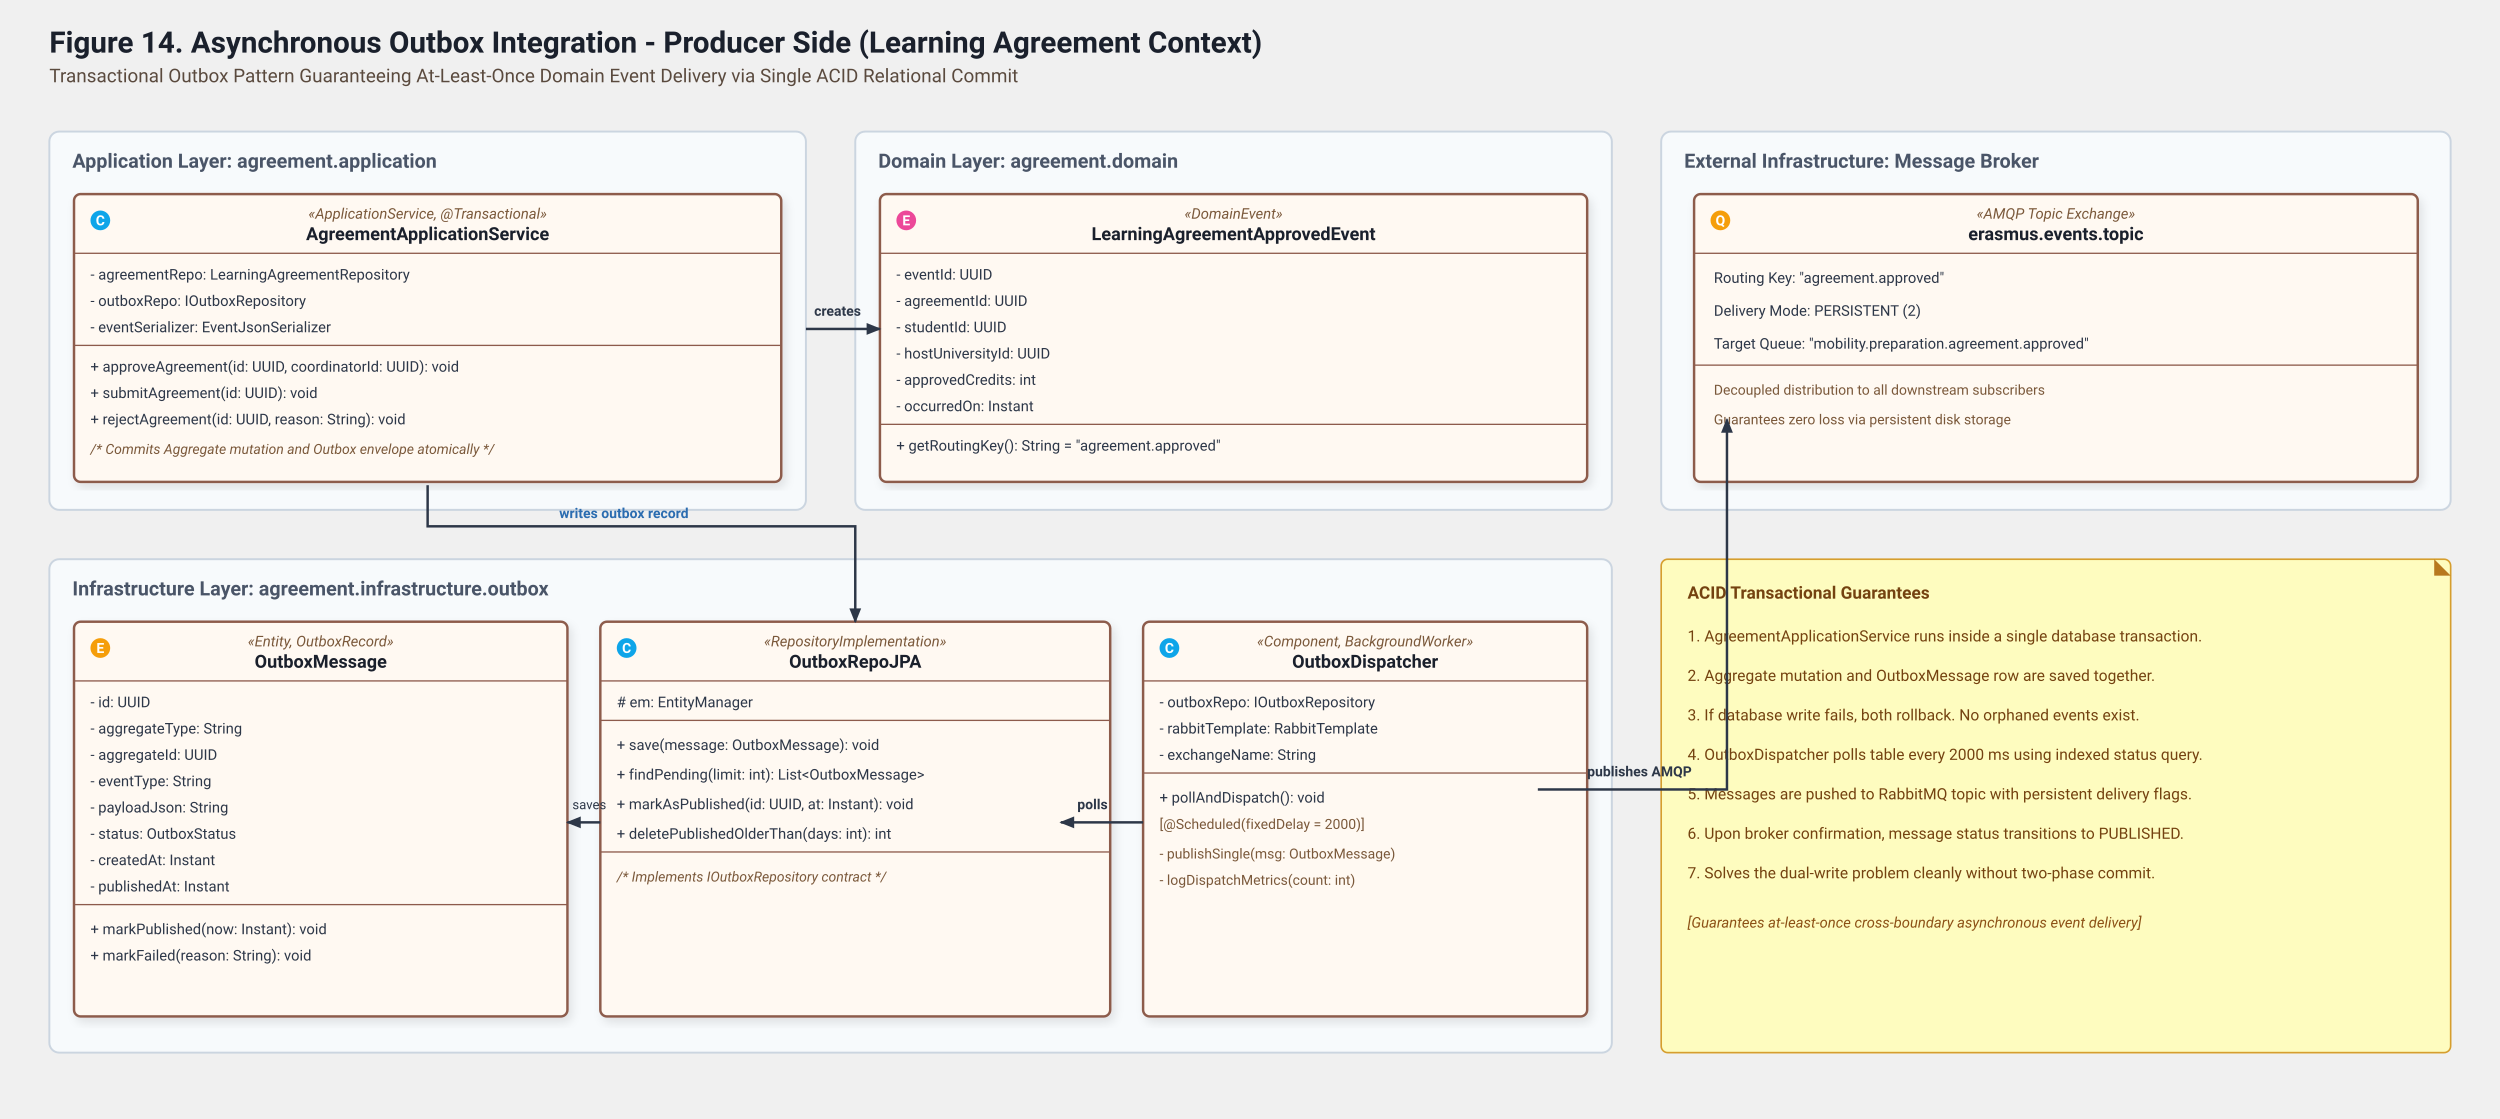
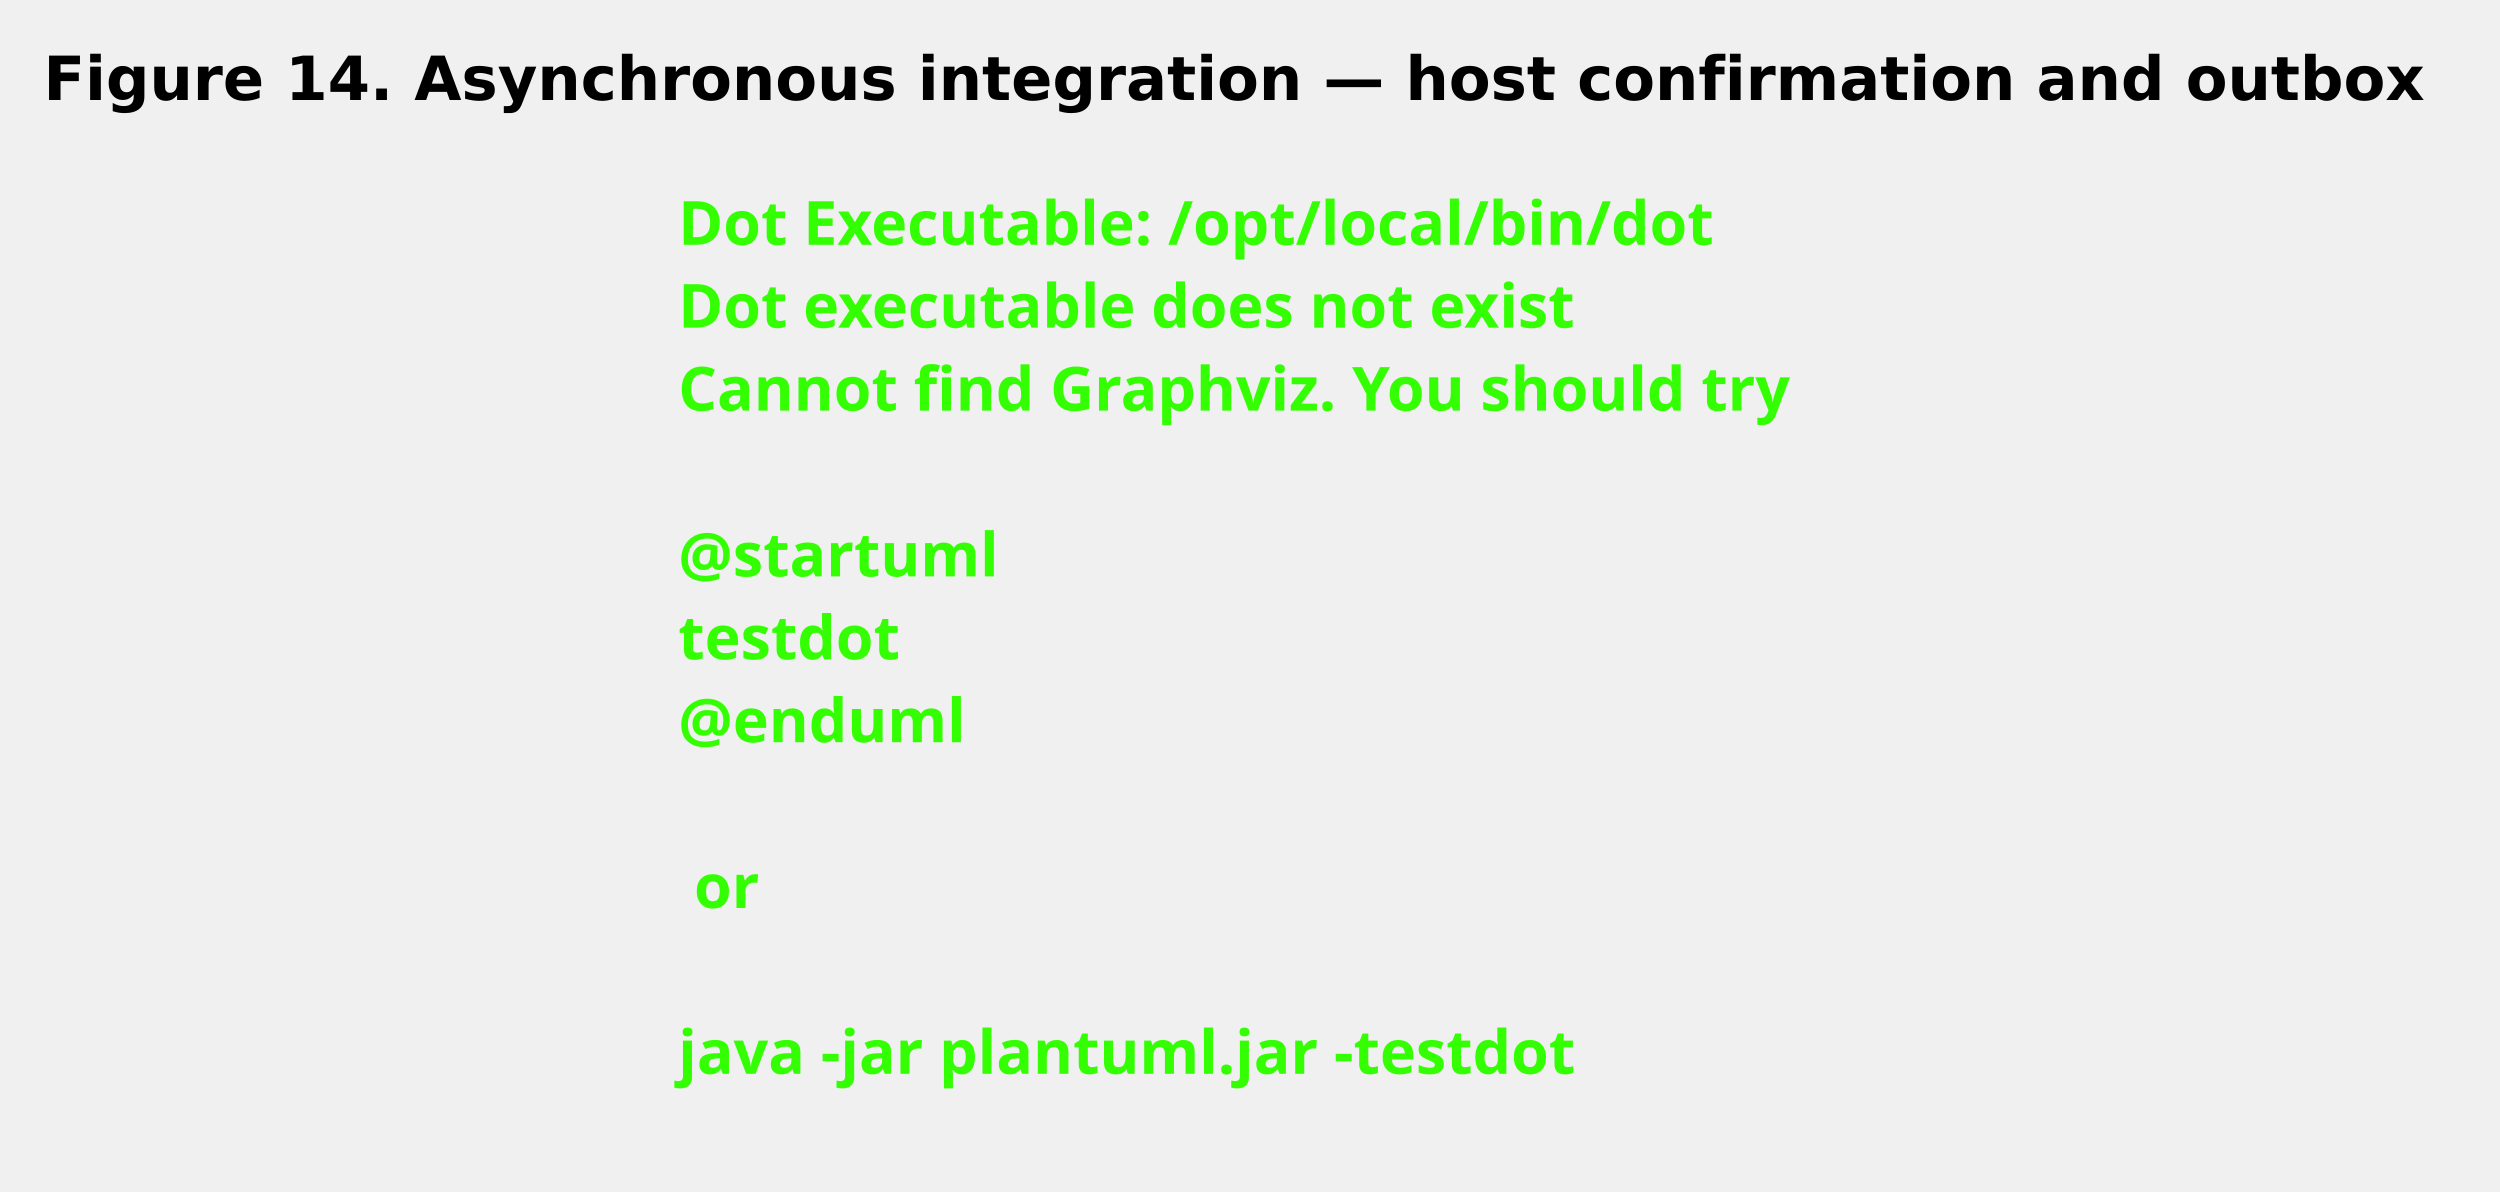
- <svg xmlns="http://www.w3.org/2000/svg" viewBox="0 0 1520 680" width="100%" height="100%" style="background-color: #FBF8F1; font-family: -apple-system, BlinkMacSystemFont, 'Segoe UI', Roboto, Helvetica, Arial, sans-serif;">
-   <defs>
-     <marker id="arrow" viewBox="0 0 10 10" refX="9" refY="5" markerWidth="6" markerHeight="6" orient="auto-start-reverse">
-       <path d="M 0 1 L 10 5 L 0 9 z" fill="#2D3748" />
-     </marker>
-     <marker id="impl-arrow" viewBox="0 0 12 12" refX="11" refY="6" markerWidth="9" markerHeight="9" orient="auto-start-reverse">
-       <polygon points="0,1 11,6 0,11" fill="#FFF9F2" stroke="#2D3748" stroke-width="1.4" />
-     </marker>
-     <filter id="shadow" x="-3%" y="-3%" width="106%" height="106%">
-       <feDropShadow dx="2" dy="3" stdDeviation="3" flood-opacity="0.10" />
-     </filter>
-   </defs>
-   <text x="30" y="32" font-size="18" font-weight="bold" fill="#1A202C">Figure 14. Asynchronous Outbox Integration - Producer Side (Learning Agreement Context)</text>
-   <text x="30" y="50" font-size="11.5" fill="#5A4A3E">Transactional Outbox Pattern Guaranteeing At-Least-Once Domain Event Delivery via Single ACID Relational Commit</text>
-   <g transform="translate(30, 80)">
-     <rect x="0" y="0" width="460" height="230" rx="6" fill="#F7FAFC" stroke="#CBD5E0" stroke-width="1.2" />
-     <text x="14" y="22" font-size="12" font-weight="bold" fill="#4A5568">Application Layer: agreement.application</text>
-     <g transform="translate(15, 38)">
-       <rect x="0" y="0" width="430" height="175" rx="4" fill="#FFF9F2" stroke="#8D5B4C" stroke-width="1.5" filter="url(#shadow)" />
-       <circle cx="16" cy="16" r="6" fill="#0EA5E9" />
-       <text x="16" y="19" text-anchor="middle" font-size="8.5" font-weight="bold" fill="#FFFFFF">C</text>
-       <text x="215" y="15" text-anchor="middle" font-size="9" font-style="italic" fill="#7A583A">«ApplicationService, @Transactional»</text>
-       <text x="215" y="28" text-anchor="middle" font-size="11" font-weight="bold" fill="#1A202C">AgreementApplicationService</text>
-       <line x1="0" y1="36" x2="430" y2="36" stroke="#8D5B4C" stroke-width="0.8" />
-       <text x="10" y="52" font-size="9" fill="#2D3748">- agreementRepo: LearningAgreementRepository</text>
-       <text x="10" y="68" font-size="9" fill="#2D3748">- outboxRepo: IOutboxRepository</text>
-       <text x="10" y="84" font-size="9" fill="#2D3748">- eventSerializer: EventJsonSerializer</text>
-       <line x1="0" y1="92" x2="430" y2="92" stroke="#8D5B4C" stroke-width="0.8" />
-       <text x="10" y="108" font-size="9" fill="#2D3748">+ approveAgreement(id: UUID, coordinatorId: UUID): void</text>
-       <text x="10" y="124" font-size="9" fill="#2D3748">+ submitAgreement(id: UUID): void</text>
-       <text x="10" y="140" font-size="9" fill="#2D3748">+ rejectAgreement(id: UUID, reason: String): void</text>
-       <text x="10" y="158" font-size="8.5" font-style="italic" fill="#7A583A">/* Commits Aggregate mutation and Outbox envelope atomically */</text>
+ <svg xmlns="http://www.w3.org/2000/svg" contentStyleType="text/css" data-diagram-type="CLASS" height="274px" preserveAspectRatio="none" style="width:575px;height:274px;background:#FFFFFF;" version="1.1" viewBox="0 0 575 274" width="575px" zoomAndPan="magnify">
+   <defs />
+   <g>
+     <g class="title" data-source-line="1">
+       <text fill="#000000" font-family="DejaVu Sans" font-size="14" font-weight="bold" lengthAdjust="spacing" textLength="547.661" x="10" y="22.995">Figure 14. Asynchronous integration — host confirmation and outbox</text>
    </g>
+     <text fill="#33FF02" font-family="sans-serif" font-size="14" font-weight="bold" lengthAdjust="spacing" textLength="238.433" x="155.993" y="56.297">Dot Executable: /opt/local/bin/dot</text>
+     <text fill="#33FF02" font-family="sans-serif" font-size="14" font-weight="bold" lengthAdjust="spacing" textLength="207.003" x="155.993" y="75.365">Dot executable does not exist</text>
+     <text fill="#33FF02" font-family="sans-serif" font-size="14" font-weight="bold" lengthAdjust="spacing" textLength="256.675" x="155.993" y="94.433">Cannot find Graphviz. You should try</text>
+     <text fill="#33FF02" font-family="sans-serif" font-size="14" font-weight="bold" lengthAdjust="spacing" textLength="3.64" x="155.993" y="113.501"> </text>
+     <text fill="#33FF02" font-family="sans-serif" font-size="14" font-weight="bold" lengthAdjust="spacing" textLength="73.696" x="155.993" y="132.569">@startuml</text>
+     <text fill="#33FF02" font-family="sans-serif" font-size="14" font-weight="bold" lengthAdjust="spacing" textLength="50.988" x="155.993" y="151.637">testdot</text>
+     <text fill="#33FF02" font-family="sans-serif" font-size="14" font-weight="bold" lengthAdjust="spacing" textLength="66.108" x="155.993" y="170.704">@enduml</text>
+     <text fill="#33FF02" font-family="sans-serif" font-size="14" font-weight="bold" lengthAdjust="spacing" textLength="3.64" x="155.993" y="189.772"> </text>
+     <text fill="#33FF02" font-family="sans-serif" font-size="14" font-weight="bold" lengthAdjust="spacing" textLength="15.022" x="159.633" y="208.84">or</text>
+     <text fill="#33FF02" font-family="sans-serif" font-size="14" font-weight="bold" lengthAdjust="spacing" textLength="3.64" x="155.993" y="227.908"> </text>
+     <text fill="#33FF02" font-family="sans-serif" font-size="14" font-weight="bold" lengthAdjust="spacing" textLength="206.303" x="155.993" y="246.976">java -jar plantuml.jar -testdot</text>
+     <text fill="#33FF02" font-family="sans-serif" font-size="14" font-weight="bold" lengthAdjust="spacing" textLength="3.64" x="155.993" y="266.044"> </text>
  </g>
-   <g transform="translate(520, 80)">
-     <rect x="0" y="0" width="460" height="230" rx="6" fill="#F7FAFC" stroke="#CBD5E0" stroke-width="1.2" />
-     <text x="14" y="22" font-size="12" font-weight="bold" fill="#4A5568">Domain Layer: agreement.domain</text>
-     <g transform="translate(15, 38)">
-       <rect x="0" y="0" width="430" height="175" rx="4" fill="#FFF9F2" stroke="#8D5B4C" stroke-width="1.5" filter="url(#shadow)" />
-       <circle cx="16" cy="16" r="6" fill="#EC4899" />
-       <text x="16" y="19" text-anchor="middle" font-size="8.5" font-weight="bold" fill="#FFFFFF">E</text>
-       <text x="215" y="15" text-anchor="middle" font-size="9" font-style="italic" fill="#7A583A">«DomainEvent»</text>
-       <text x="215" y="28" text-anchor="middle" font-size="11" font-weight="bold" fill="#1A202C">LearningAgreementApprovedEvent</text>
-       <line x1="0" y1="36" x2="430" y2="36" stroke="#8D5B4C" stroke-width="0.8" />
-       <text x="10" y="52" font-size="9" fill="#2D3748">- eventId: UUID</text>
-       <text x="10" y="68" font-size="9" fill="#2D3748">- agreementId: UUID</text>
-       <text x="10" y="84" font-size="9" fill="#2D3748">- studentId: UUID</text>
-       <text x="10" y="100" font-size="9" fill="#2D3748">- hostUniversityId: UUID</text>
-       <text x="10" y="116" font-size="9" fill="#2D3748">- approvedCredits: int</text>
-       <text x="10" y="132" font-size="9" fill="#2D3748">- occurredOn: Instant</text>
-       <line x1="0" y1="140" x2="430" y2="140" stroke="#8D5B4C" stroke-width="0.8" />
-       <text x="10" y="156" font-size="9" fill="#2D3748">+ getRoutingKey(): String = "agreement.approved"</text>
-     </g>
-   </g>
-   <g transform="translate(1010, 80)">
-     <rect x="0" y="0" width="480" height="230" rx="6" fill="#F7FAFC" stroke="#CBD5E0" stroke-width="1.2" />
-     <text x="14" y="22" font-size="12" font-weight="bold" fill="#4A5568">External Infrastructure: Message Broker</text>
-     <g transform="translate(20, 38)">
-       <rect x="0" y="0" width="440" height="175" rx="4" fill="#FFF9F2" stroke="#8D5B4C" stroke-width="1.5" filter="url(#shadow)" />
-       <circle cx="16" cy="16" r="6" fill="#F59E0B" />
-       <text x="16" y="19" text-anchor="middle" font-size="8.5" font-weight="bold" fill="#FFFFFF">Q</text>
-       <text x="220" y="15" text-anchor="middle" font-size="9" font-style="italic" fill="#7A583A">«AMQP Topic Exchange»</text>
-       <text x="220" y="28" text-anchor="middle" font-size="11" font-weight="bold" fill="#1A202C">erasmus.events.topic</text>
-       <line x1="0" y1="36" x2="440" y2="36" stroke="#8D5B4C" stroke-width="0.8" />
-       <text x="12" y="54" font-size="9" fill="#2D3748">Routing Key: "agreement.approved"</text>
-       <text x="12" y="74" font-size="9" fill="#2D3748">Delivery Mode: PERSISTENT (2)</text>
-       <text x="12" y="94" font-size="9" fill="#2D3748">Target Queue: "mobility.preparation.agreement.approved"</text>
-       <line x1="0" y1="104" x2="440" y2="104" stroke="#8D5B4C" stroke-width="0.8" />
-       <text x="12" y="122" font-size="8.5" fill="#7A583A">Decoupled distribution to all downstream subscribers</text>
-       <text x="12" y="140" font-size="8.5" fill="#7A583A">Guarantees zero loss via persistent disk storage</text>
-     </g>
-   </g>
-   <g transform="translate(30, 340)">
-     <rect x="0" y="0" width="950" height="300" rx="6" fill="#F7FAFC" stroke="#CBD5E0" stroke-width="1.2" />
-     <text x="14" y="22" font-size="12" font-weight="bold" fill="#4A5568">Infrastructure Layer: agreement.infrastructure.outbox</text>
-     <g transform="translate(15, 38)">
-       <rect x="0" y="0" width="300" height="240" rx="4" fill="#FFF9F2" stroke="#8D5B4C" stroke-width="1.5" filter="url(#shadow)" />
-       <circle cx="16" cy="16" r="6" fill="#F59E0B" />
-       <text x="16" y="19" text-anchor="middle" font-size="8.5" font-weight="bold" fill="#FFFFFF">E</text>
-       <text x="150" y="15" text-anchor="middle" font-size="9" font-style="italic" fill="#7A583A">«Entity, OutboxRecord»</text>
-       <text x="150" y="28" text-anchor="middle" font-size="11" font-weight="bold" fill="#1A202C">OutboxMessage</text>
-       <line x1="0" y1="36" x2="300" y2="36" stroke="#8D5B4C" stroke-width="0.8" />
-       <text x="10" y="52" font-size="9" fill="#2D3748">- id: UUID</text>
-       <text x="10" y="68" font-size="9" fill="#2D3748">- aggregateType: String</text>
-       <text x="10" y="84" font-size="9" fill="#2D3748">- aggregateId: UUID</text>
-       <text x="10" y="100" font-size="9" fill="#2D3748">- eventType: String</text>
-       <text x="10" y="116" font-size="9" fill="#2D3748">- payloadJson: String</text>
-       <text x="10" y="132" font-size="9" fill="#2D3748">- status: OutboxStatus</text>
-       <text x="10" y="148" font-size="9" fill="#2D3748">- createdAt: Instant</text>
-       <text x="10" y="164" font-size="9" fill="#2D3748">- publishedAt: Instant</text>
-       <line x1="0" y1="172" x2="300" y2="172" stroke="#8D5B4C" stroke-width="0.8" />
-       <text x="10" y="190" font-size="9" fill="#2D3748">+ markPublished(now: Instant): void</text>
-       <text x="10" y="206" font-size="9" fill="#2D3748">+ markFailed(reason: String): void</text>
-     </g>
-     <g transform="translate(335, 38)">
-       <rect x="0" y="0" width="310" height="240" rx="4" fill="#FFF9F2" stroke="#8D5B4C" stroke-width="1.5" filter="url(#shadow)" />
-       <circle cx="16" cy="16" r="6" fill="#0EA5E9" />
-       <text x="16" y="19" text-anchor="middle" font-size="8.5" font-weight="bold" fill="#FFFFFF">C</text>
-       <text x="155" y="15" text-anchor="middle" font-size="9" font-style="italic" fill="#7A583A">«RepositoryImplementation»</text>
-       <text x="155" y="28" text-anchor="middle" font-size="11" font-weight="bold" fill="#1A202C">OutboxRepoJPA</text>
-       <line x1="0" y1="36" x2="310" y2="36" stroke="#8D5B4C" stroke-width="0.8" />
-       <text x="10" y="52" font-size="9" fill="#2D3748"># em: EntityManager</text>
-       <line x1="0" y1="60" x2="310" y2="60" stroke="#8D5B4C" stroke-width="0.8" />
-       <text x="10" y="78" font-size="9" fill="#2D3748">+ save(message: OutboxMessage): void</text>
-       <text x="10" y="96" font-size="9" fill="#2D3748">+ findPending(limit: int): List&lt;OutboxMessage&gt;</text>
-       <text x="10" y="114" font-size="9" fill="#2D3748">+ markAsPublished(id: UUID, at: Instant): void</text>
-       <text x="10" y="132" font-size="9" fill="#2D3748">+ deletePublishedOlderThan(days: int): int</text>
-       <line x1="0" y1="140" x2="310" y2="140" stroke="#8D5B4C" stroke-width="0.8" />
-       <text x="10" y="158" font-size="8.5" font-style="italic" fill="#7A583A">/* Implements IOutboxRepository contract */</text>
-     </g>
-     <g transform="translate(665, 38)">
-       <rect x="0" y="0" width="270" height="240" rx="4" fill="#FFF9F2" stroke="#8D5B4C" stroke-width="1.5" filter="url(#shadow)" />
-       <circle cx="16" cy="16" r="6" fill="#0EA5E9" />
-       <text x="16" y="19" text-anchor="middle" font-size="8.5" font-weight="bold" fill="#FFFFFF">C</text>
-       <text x="135" y="15" text-anchor="middle" font-size="9" font-style="italic" fill="#7A583A">«Component, BackgroundWorker»</text>
-       <text x="135" y="28" text-anchor="middle" font-size="11" font-weight="bold" fill="#1A202C">OutboxDispatcher</text>
-       <line x1="0" y1="36" x2="270" y2="36" stroke="#8D5B4C" stroke-width="0.8" />
-       <text x="10" y="52" font-size="9" fill="#2D3748">- outboxRepo: IOutboxRepository</text>
-       <text x="10" y="68" font-size="9" fill="#2D3748">- rabbitTemplate: RabbitTemplate</text>
-       <text x="10" y="84" font-size="9" fill="#2D3748">- exchangeName: String</text>
-       <line x1="0" y1="92" x2="270" y2="92" stroke="#8D5B4C" stroke-width="0.8" />
-       <text x="10" y="110" font-size="9" fill="#2D3748">+ pollAndDispatch(): void</text>
-       <text x="10" y="126" font-size="8.5" fill="#7A583A">  [@Scheduled(fixedDelay = 2000)]</text>
-       <text x="10" y="144" font-size="8.5" fill="#7A583A">- publishSingle(msg: OutboxMessage)</text>
-       <text x="10" y="160" font-size="8.5" fill="#7A583A">- logDispatchMetrics(count: int)</text>
-     </g>
-   </g>
-   <g transform="translate(1010, 340)">
-     <rect x="0" y="0" width="480" height="300" rx="4" fill="#FEFCBF" stroke="#D69E2E" stroke-width="1" />
-     <path d="M 470 0 L 480 10 L 470 10 Z" fill="#B7791F" />
-     <text x="16" y="24" font-size="10.5" font-weight="bold" fill="#744210">ACID Transactional Guarantees</text>
-     <text x="16" y="50" font-size="9.5" fill="#744210">1. AgreementApplicationService runs inside a single database transaction.</text>
-     <text x="16" y="74" font-size="9.5" fill="#744210">2. Aggregate mutation and OutboxMessage row are saved together.</text>
-     <text x="16" y="98" font-size="9.5" fill="#744210">3. If database write fails, both rollback. No orphaned events exist.</text>
-     <text x="16" y="122" font-size="9.5" fill="#744210">4. OutboxDispatcher polls table every 2000 ms using indexed status query.</text>
-     <text x="16" y="146" font-size="9.5" fill="#744210">5. Messages are pushed to RabbitMQ topic with persistent delivery flags.</text>
-     <text x="16" y="170" font-size="9.5" fill="#744210">6. Upon broker confirmation, message status transitions to PUBLISHED.</text>
-     <text x="16" y="194" font-size="9.5" fill="#744210">7. Solves the dual-write problem cleanly without two-phase commit.</text>
-     <text x="16" y="224" font-size="9" font-style="italic" fill="#8C5015">[Guarantees at-least-once cross-boundary asynchronous event delivery]</text>
-   </g>
-   <line x1="490" y1="200" x2="535" y2="200" stroke="#2D3748" stroke-width="1.5" marker-end="url(#arrow)" />
-   <text x="495" y="192" font-size="8.5" font-weight="bold" fill="#2D3748">creates</text>
-   <path d="M 260 295 L 260 320 L 520 320 L 520 378" stroke="#2D3748" stroke-width="1.5" fill="none" marker-end="url(#arrow)" />
-   <text x="340" y="315" font-size="8.5" font-weight="bold" fill="#2B6CB0">writes outbox record</text>
-   <line x1="365" y1="500" x2="345" y2="500" stroke="#2D3748" stroke-width="1.5" marker-end="url(#arrow)" />
-   <text x="348" y="492" font-size="8" fill="#2D3748">saves</text>
-   <line x1="695" y1="500" x2="645" y2="500" stroke="#2D3748" stroke-width="1.5" marker-end="url(#arrow)" />
-   <text x="655" y="492" font-size="8.5" font-weight="bold" fill="#2D3748">polls</text>
-   <path d="M 935 480 L 1050 480 L 1050 255" stroke="#2D3748" stroke-width="1.5" fill="none" marker-end="url(#arrow)" />
-   <text x="965" y="472" font-size="8.5" font-weight="bold" fill="#2D3748">publishes AMQP</text>
</svg>
